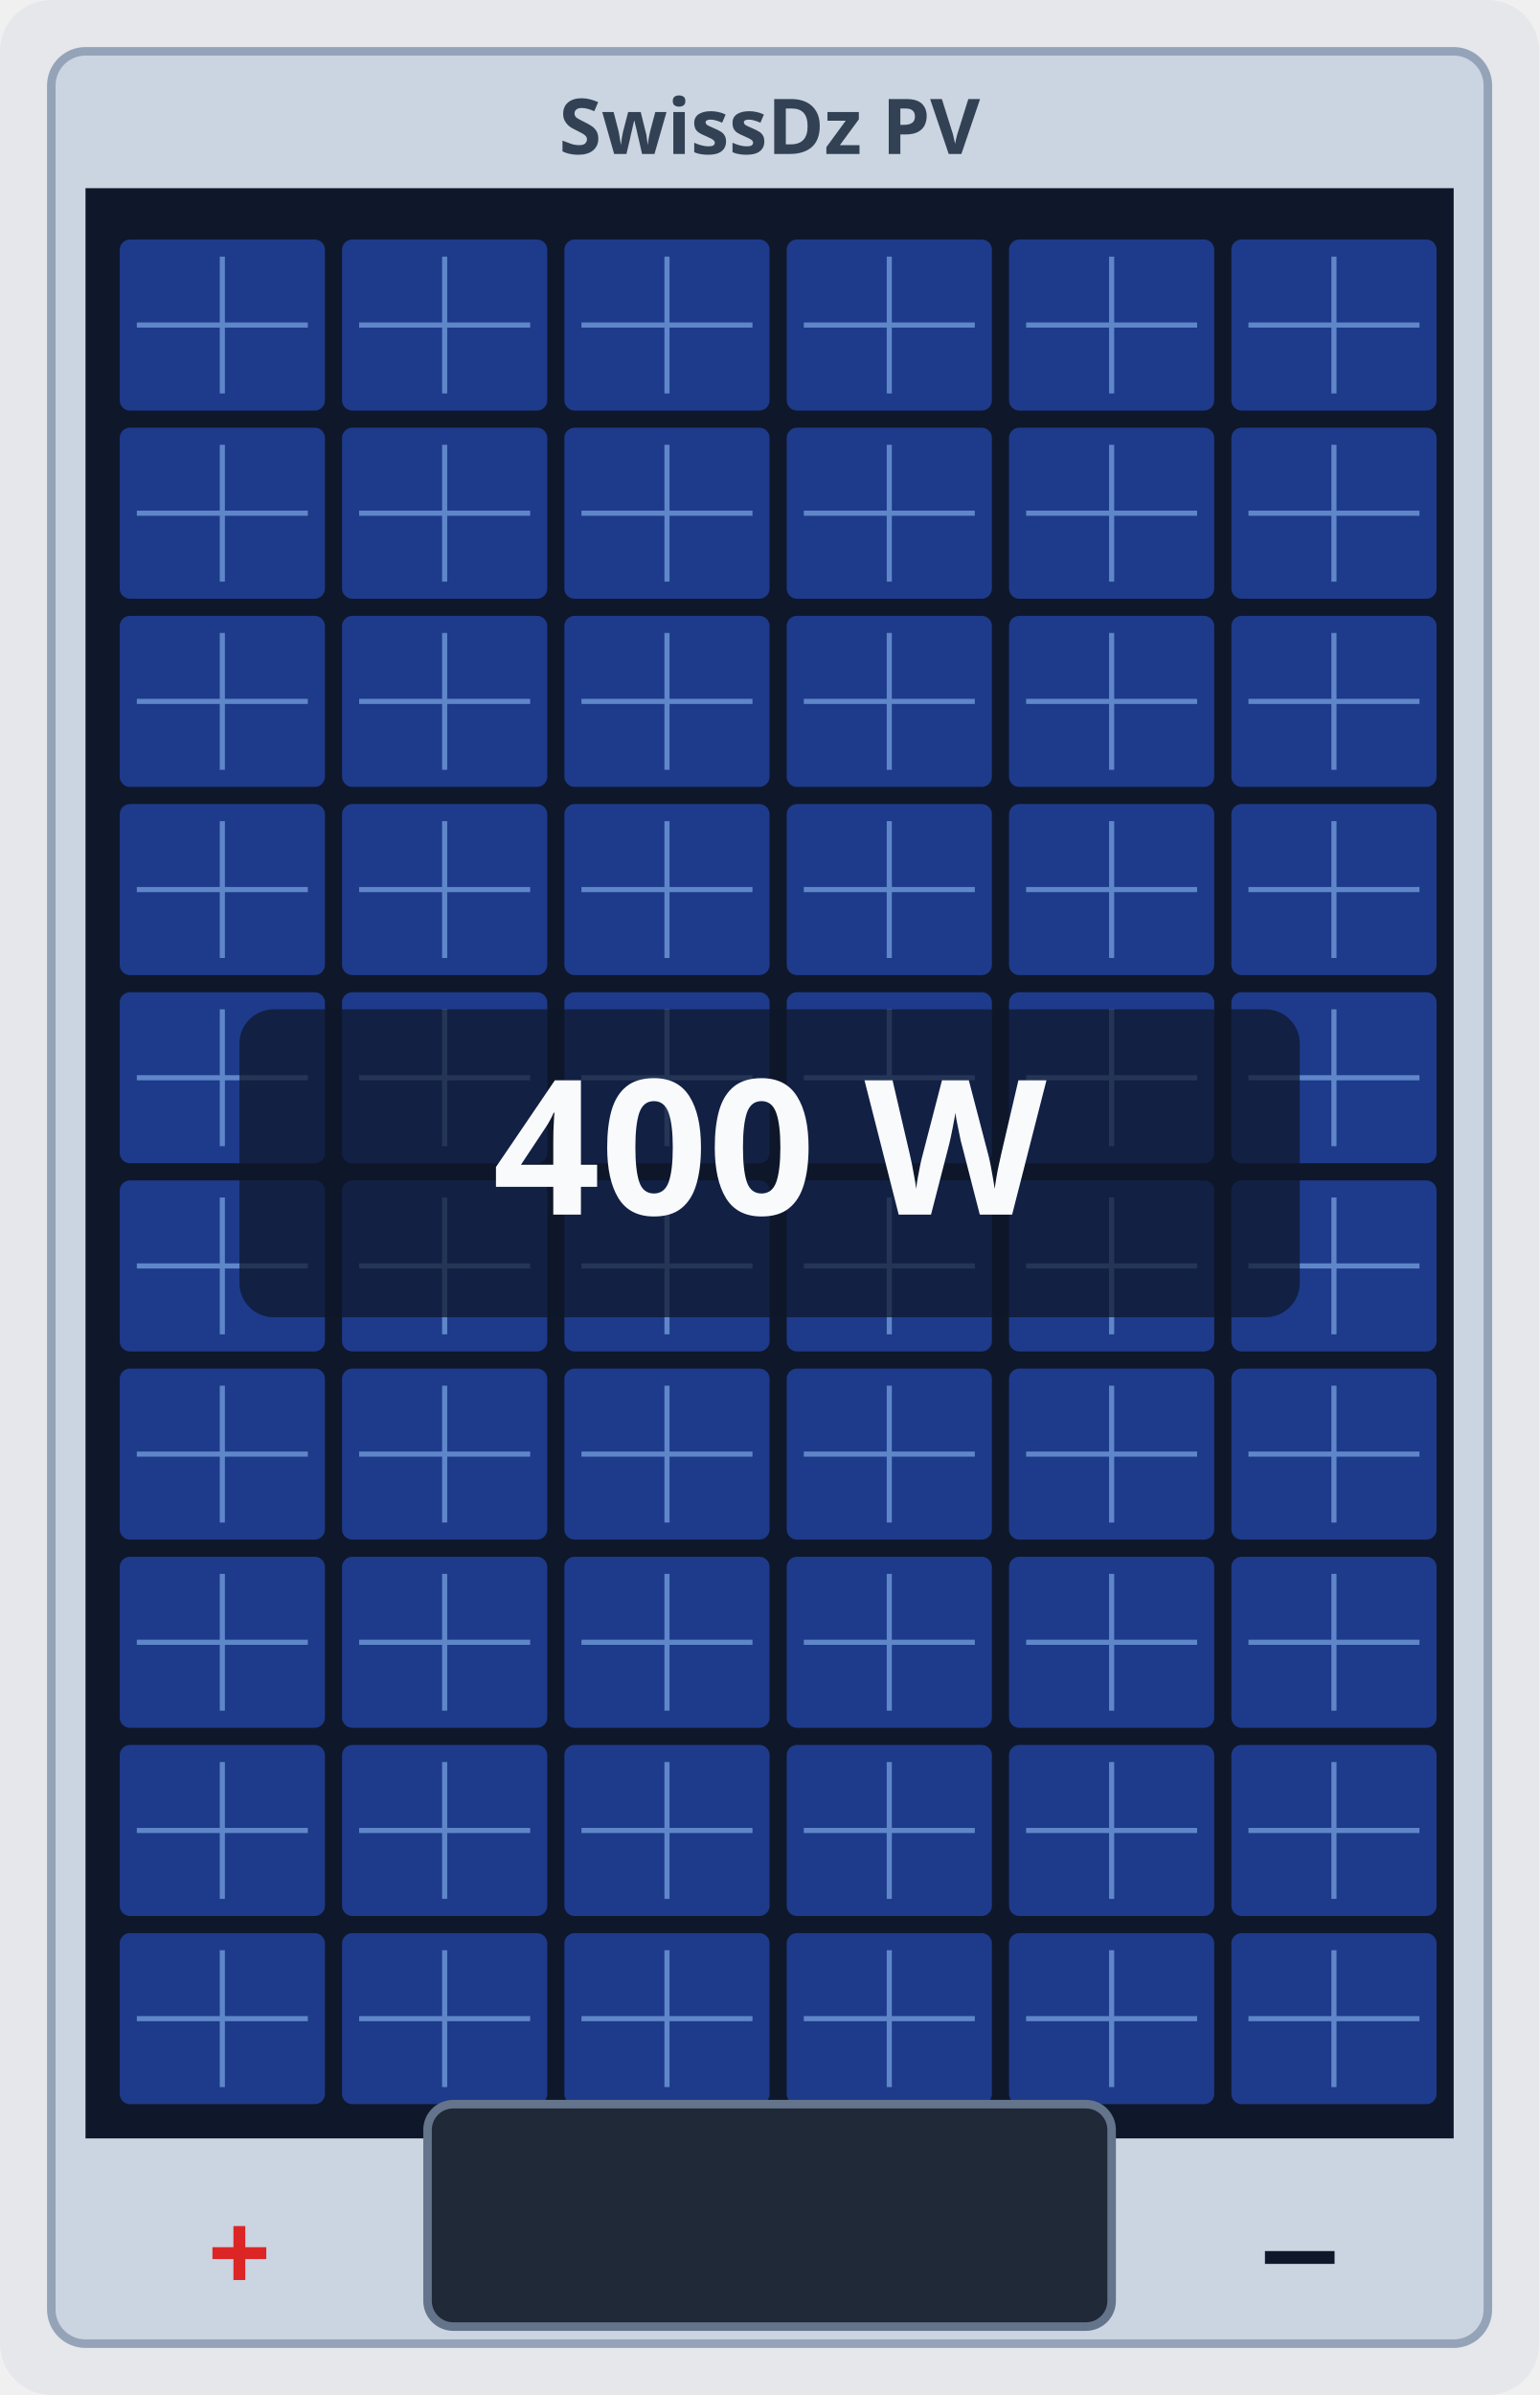
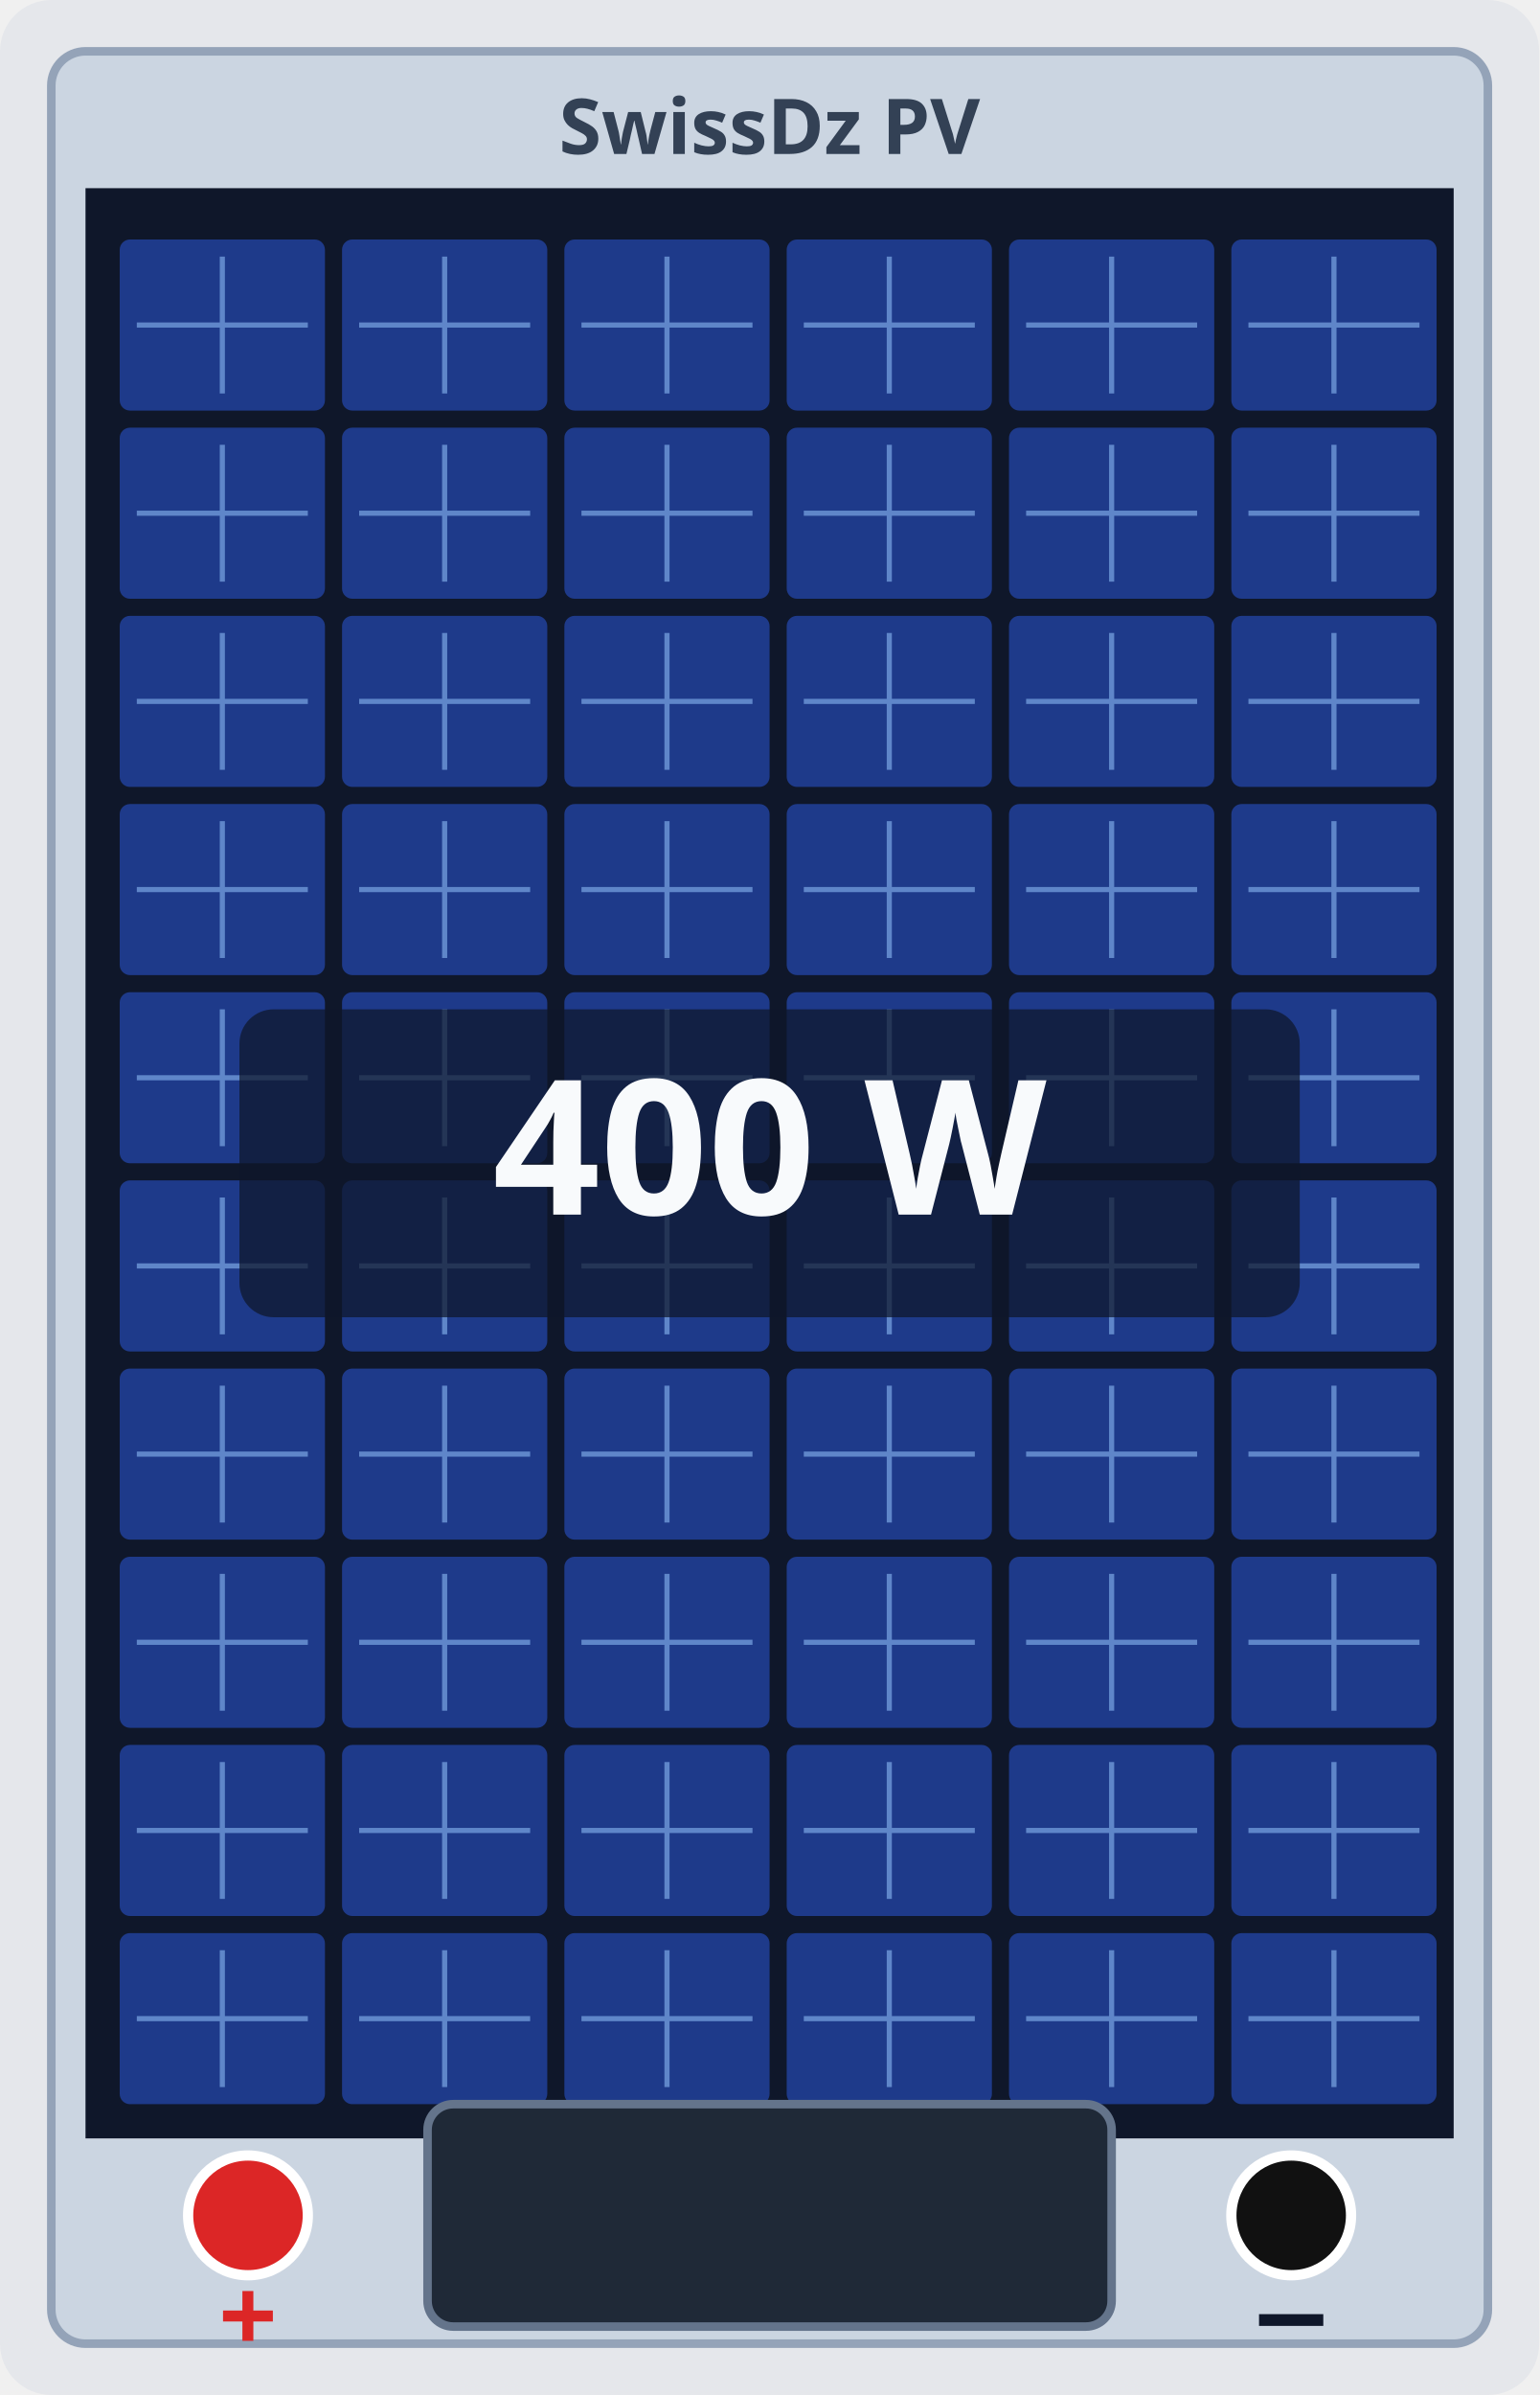
<svg xmlns="http://www.w3.org/2000/svg" viewBox="0 0 180 280">
  <rect width="180" height="280" rx="6" fill="#e5e7eb" />
  <rect x="6" y="6" width="168" height="268" rx="4" fill="#cbd5e1" stroke="#94a3b8" />
  <rect x="10" y="22" width="160" height="228" fill="#0f172a" />
  <rect x="14" y="28" width="24" height="20" rx="1.2" fill="#1e3a8a" />
  <path d="M16 38.0 H36 M26.0 30 V46" stroke="#93c5fd" stroke-width="0.6" opacity=".55" />
  <rect x="40" y="28" width="24" height="20" rx="1.2" fill="#1e3a8a" />
  <path d="M42 38.0 H62 M52.0 30 V46" stroke="#93c5fd" stroke-width="0.6" opacity=".55" />
  <rect x="66" y="28" width="24" height="20" rx="1.2" fill="#1e3a8a" />
  <path d="M68 38.0 H88 M78.0 30 V46" stroke="#93c5fd" stroke-width="0.6" opacity=".55" />
  <rect x="92" y="28" width="24" height="20" rx="1.2" fill="#1e3a8a" />
  <path d="M94 38.0 H114 M104.0 30 V46" stroke="#93c5fd" stroke-width="0.6" opacity=".55" />
  <rect x="118" y="28" width="24" height="20" rx="1.2" fill="#1e3a8a" />
  <path d="M120 38.0 H140 M130.0 30 V46" stroke="#93c5fd" stroke-width="0.6" opacity=".55" />
  <rect x="144" y="28" width="24" height="20" rx="1.2" fill="#1e3a8a" />
  <path d="M146 38.0 H166 M156.0 30 V46" stroke="#93c5fd" stroke-width="0.6" opacity=".55" />
  <rect x="14" y="50" width="24" height="20" rx="1.2" fill="#1e3a8a" />
  <path d="M16 60.0 H36 M26.0 52 V68" stroke="#93c5fd" stroke-width="0.6" opacity=".55" />
  <rect x="40" y="50" width="24" height="20" rx="1.2" fill="#1e3a8a" />
  <path d="M42 60.0 H62 M52.0 52 V68" stroke="#93c5fd" stroke-width="0.6" opacity=".55" />
  <rect x="66" y="50" width="24" height="20" rx="1.2" fill="#1e3a8a" />
  <path d="M68 60.0 H88 M78.0 52 V68" stroke="#93c5fd" stroke-width="0.6" opacity=".55" />
  <rect x="92" y="50" width="24" height="20" rx="1.2" fill="#1e3a8a" />
  <path d="M94 60.0 H114 M104.0 52 V68" stroke="#93c5fd" stroke-width="0.6" opacity=".55" />
  <rect x="118" y="50" width="24" height="20" rx="1.2" fill="#1e3a8a" />
  <path d="M120 60.0 H140 M130.0 52 V68" stroke="#93c5fd" stroke-width="0.6" opacity=".55" />
  <rect x="144" y="50" width="24" height="20" rx="1.2" fill="#1e3a8a" />
  <path d="M146 60.0 H166 M156.0 52 V68" stroke="#93c5fd" stroke-width="0.6" opacity=".55" />
  <rect x="14" y="72" width="24" height="20" rx="1.2" fill="#1e3a8a" />
  <path d="M16 82.0 H36 M26.0 74 V90" stroke="#93c5fd" stroke-width="0.6" opacity=".55" />
  <rect x="40" y="72" width="24" height="20" rx="1.2" fill="#1e3a8a" />
  <path d="M42 82.0 H62 M52.0 74 V90" stroke="#93c5fd" stroke-width="0.6" opacity=".55" />
  <rect x="66" y="72" width="24" height="20" rx="1.2" fill="#1e3a8a" />
  <path d="M68 82.0 H88 M78.0 74 V90" stroke="#93c5fd" stroke-width="0.6" opacity=".55" />
  <rect x="92" y="72" width="24" height="20" rx="1.2" fill="#1e3a8a" />
  <path d="M94 82.0 H114 M104.0 74 V90" stroke="#93c5fd" stroke-width="0.6" opacity=".55" />
  <rect x="118" y="72" width="24" height="20" rx="1.2" fill="#1e3a8a" />
  <path d="M120 82.0 H140 M130.0 74 V90" stroke="#93c5fd" stroke-width="0.6" opacity=".55" />
  <rect x="144" y="72" width="24" height="20" rx="1.2" fill="#1e3a8a" />
  <path d="M146 82.0 H166 M156.0 74 V90" stroke="#93c5fd" stroke-width="0.6" opacity=".55" />
  <rect x="14" y="94" width="24" height="20" rx="1.2" fill="#1e3a8a" />
  <path d="M16 104.0 H36 M26.0 96 V112" stroke="#93c5fd" stroke-width="0.6" opacity=".55" />
  <rect x="40" y="94" width="24" height="20" rx="1.2" fill="#1e3a8a" />
  <path d="M42 104.0 H62 M52.0 96 V112" stroke="#93c5fd" stroke-width="0.6" opacity=".55" />
  <rect x="66" y="94" width="24" height="20" rx="1.2" fill="#1e3a8a" />
  <path d="M68 104.0 H88 M78.0 96 V112" stroke="#93c5fd" stroke-width="0.6" opacity=".55" />
  <rect x="92" y="94" width="24" height="20" rx="1.2" fill="#1e3a8a" />
  <path d="M94 104.0 H114 M104.0 96 V112" stroke="#93c5fd" stroke-width="0.6" opacity=".55" />
  <rect x="118" y="94" width="24" height="20" rx="1.2" fill="#1e3a8a" />
  <path d="M120 104.0 H140 M130.0 96 V112" stroke="#93c5fd" stroke-width="0.6" opacity=".55" />
  <rect x="144" y="94" width="24" height="20" rx="1.2" fill="#1e3a8a" />
  <path d="M146 104.0 H166 M156.0 96 V112" stroke="#93c5fd" stroke-width="0.6" opacity=".55" />
  <rect x="14" y="116" width="24" height="20" rx="1.2" fill="#1e3a8a" />
  <path d="M16 126.0 H36 M26.0 118 V134" stroke="#93c5fd" stroke-width="0.6" opacity=".55" />
  <rect x="40" y="116" width="24" height="20" rx="1.2" fill="#1e3a8a" />
  <path d="M42 126.0 H62 M52.0 118 V134" stroke="#93c5fd" stroke-width="0.6" opacity=".55" />
  <rect x="66" y="116" width="24" height="20" rx="1.2" fill="#1e3a8a" />
  <path d="M68 126.0 H88 M78.0 118 V134" stroke="#93c5fd" stroke-width="0.6" opacity=".55" />
  <rect x="92" y="116" width="24" height="20" rx="1.2" fill="#1e3a8a" />
  <path d="M94 126.0 H114 M104.0 118 V134" stroke="#93c5fd" stroke-width="0.6" opacity=".55" />
  <rect x="118" y="116" width="24" height="20" rx="1.2" fill="#1e3a8a" />
  <path d="M120 126.0 H140 M130.0 118 V134" stroke="#93c5fd" stroke-width="0.6" opacity=".55" />
  <rect x="144" y="116" width="24" height="20" rx="1.2" fill="#1e3a8a" />
  <path d="M146 126.0 H166 M156.0 118 V134" stroke="#93c5fd" stroke-width="0.6" opacity=".55" />
  <rect x="14" y="138" width="24" height="20" rx="1.2" fill="#1e3a8a" />
  <path d="M16 148.0 H36 M26.0 140 V156" stroke="#93c5fd" stroke-width="0.6" opacity=".55" />
  <rect x="40" y="138" width="24" height="20" rx="1.2" fill="#1e3a8a" />
  <path d="M42 148.0 H62 M52.0 140 V156" stroke="#93c5fd" stroke-width="0.6" opacity=".55" />
  <rect x="66" y="138" width="24" height="20" rx="1.2" fill="#1e3a8a" />
  <path d="M68 148.0 H88 M78.0 140 V156" stroke="#93c5fd" stroke-width="0.6" opacity=".55" />
  <rect x="92" y="138" width="24" height="20" rx="1.2" fill="#1e3a8a" />
  <path d="M94 148.0 H114 M104.0 140 V156" stroke="#93c5fd" stroke-width="0.6" opacity=".55" />
  <rect x="118" y="138" width="24" height="20" rx="1.2" fill="#1e3a8a" />
  <path d="M120 148.0 H140 M130.0 140 V156" stroke="#93c5fd" stroke-width="0.6" opacity=".55" />
  <rect x="144" y="138" width="24" height="20" rx="1.2" fill="#1e3a8a" />
  <path d="M146 148.0 H166 M156.0 140 V156" stroke="#93c5fd" stroke-width="0.6" opacity=".55" />
  <rect x="14" y="160" width="24" height="20" rx="1.2" fill="#1e3a8a" />
  <path d="M16 170.0 H36 M26.0 162 V178" stroke="#93c5fd" stroke-width="0.6" opacity=".55" />
  <rect x="40" y="160" width="24" height="20" rx="1.2" fill="#1e3a8a" />
  <path d="M42 170.0 H62 M52.0 162 V178" stroke="#93c5fd" stroke-width="0.6" opacity=".55" />
  <rect x="66" y="160" width="24" height="20" rx="1.2" fill="#1e3a8a" />
  <path d="M68 170.0 H88 M78.0 162 V178" stroke="#93c5fd" stroke-width="0.6" opacity=".55" />
  <rect x="92" y="160" width="24" height="20" rx="1.2" fill="#1e3a8a" />
  <path d="M94 170.0 H114 M104.0 162 V178" stroke="#93c5fd" stroke-width="0.6" opacity=".55" />
  <rect x="118" y="160" width="24" height="20" rx="1.2" fill="#1e3a8a" />
  <path d="M120 170.0 H140 M130.0 162 V178" stroke="#93c5fd" stroke-width="0.6" opacity=".55" />
  <rect x="144" y="160" width="24" height="20" rx="1.2" fill="#1e3a8a" />
  <path d="M146 170.0 H166 M156.0 162 V178" stroke="#93c5fd" stroke-width="0.6" opacity=".55" />
  <rect x="14" y="182" width="24" height="20" rx="1.2" fill="#1e3a8a" />
  <path d="M16 192.0 H36 M26.0 184 V200" stroke="#93c5fd" stroke-width="0.6" opacity=".55" />
  <rect x="40" y="182" width="24" height="20" rx="1.2" fill="#1e3a8a" />
  <path d="M42 192.0 H62 M52.0 184 V200" stroke="#93c5fd" stroke-width="0.6" opacity=".55" />
  <rect x="66" y="182" width="24" height="20" rx="1.2" fill="#1e3a8a" />
  <path d="M68 192.0 H88 M78.0 184 V200" stroke="#93c5fd" stroke-width="0.6" opacity=".55" />
  <rect x="92" y="182" width="24" height="20" rx="1.2" fill="#1e3a8a" />
  <path d="M94 192.0 H114 M104.0 184 V200" stroke="#93c5fd" stroke-width="0.6" opacity=".55" />
  <rect x="118" y="182" width="24" height="20" rx="1.2" fill="#1e3a8a" />
  <path d="M120 192.0 H140 M130.0 184 V200" stroke="#93c5fd" stroke-width="0.6" opacity=".55" />
  <rect x="144" y="182" width="24" height="20" rx="1.2" fill="#1e3a8a" />
  <path d="M146 192.0 H166 M156.0 184 V200" stroke="#93c5fd" stroke-width="0.6" opacity=".55" />
  <rect x="14" y="204" width="24" height="20" rx="1.2" fill="#1e3a8a" />
  <path d="M16 214.0 H36 M26.0 206 V222" stroke="#93c5fd" stroke-width="0.6" opacity=".55" />
  <rect x="40" y="204" width="24" height="20" rx="1.2" fill="#1e3a8a" />
  <path d="M42 214.0 H62 M52.0 206 V222" stroke="#93c5fd" stroke-width="0.6" opacity=".55" />
  <rect x="66" y="204" width="24" height="20" rx="1.2" fill="#1e3a8a" />
  <path d="M68 214.0 H88 M78.0 206 V222" stroke="#93c5fd" stroke-width="0.6" opacity=".55" />
  <rect x="92" y="204" width="24" height="20" rx="1.2" fill="#1e3a8a" />
  <path d="M94 214.0 H114 M104.0 206 V222" stroke="#93c5fd" stroke-width="0.6" opacity=".55" />
  <rect x="118" y="204" width="24" height="20" rx="1.2" fill="#1e3a8a" />
  <path d="M120 214.0 H140 M130.0 206 V222" stroke="#93c5fd" stroke-width="0.6" opacity=".55" />
  <rect x="144" y="204" width="24" height="20" rx="1.2" fill="#1e3a8a" />
  <path d="M146 214.0 H166 M156.0 206 V222" stroke="#93c5fd" stroke-width="0.6" opacity=".55" />
  <rect x="14" y="226" width="24" height="20" rx="1.2" fill="#1e3a8a" />
  <path d="M16 236.0 H36 M26.0 228 V244" stroke="#93c5fd" stroke-width="0.6" opacity=".55" />
  <rect x="40" y="226" width="24" height="20" rx="1.2" fill="#1e3a8a" />
  <path d="M42 236.0 H62 M52.0 228 V244" stroke="#93c5fd" stroke-width="0.6" opacity=".55" />
  <rect x="66" y="226" width="24" height="20" rx="1.2" fill="#1e3a8a" />
  <path d="M68 236.0 H88 M78.0 228 V244" stroke="#93c5fd" stroke-width="0.6" opacity=".55" />
  <rect x="92" y="226" width="24" height="20" rx="1.2" fill="#1e3a8a" />
  <path d="M94 236.0 H114 M104.0 228 V244" stroke="#93c5fd" stroke-width="0.6" opacity=".55" />
  <rect x="118" y="226" width="24" height="20" rx="1.2" fill="#1e3a8a" />
  <path d="M120 236.0 H140 M130.0 228 V244" stroke="#93c5fd" stroke-width="0.6" opacity=".55" />
  <rect x="144" y="226" width="24" height="20" rx="1.2" fill="#1e3a8a" />
  <path d="M146 236.0 H166 M156.0 228 V244" stroke="#93c5fd" stroke-width="0.6" opacity=".55" />
  <g id="pv-polarity-terminals">
    <rect x="50" y="246" width="80" height="26" rx="3" fill="#1f2937" stroke="#64748b" />
+     <circle cx="29" cy="259" r="7" fill="#dc2626" stroke="#fff" stroke-width="1.2" />
+     <circle cx="151" cy="259" r="7" fill="#111" stroke="#fff" stroke-width="1.2" />
  </g>
  <g id="pv-polarity-edge">
-     <text x="28" y="268" text-anchor="middle" font-family="system-ui,sans-serif" font-size="13" font-weight="800" fill="#dc2626">+</text>
-     <text x="152" y="268" text-anchor="middle" font-family="system-ui,sans-serif" font-size="13" font-weight="800" fill="#0f172a">−</text>
+     <text x="29" y="275" text-anchor="middle" font-family="system-ui,sans-serif" font-size="12" font-weight="800" fill="#dc2626">+</text>
+     <text x="151" y="275" text-anchor="middle" font-family="system-ui,sans-serif" font-size="12" font-weight="800" fill="#0f172a">−</text>
  </g>
  <rect x="28" y="118" width="124" height="36" rx="4" fill="#0f172a" fill-opacity=".72" />
  <text x="90" y="142" text-anchor="middle" font-family="system-ui,sans-serif" font-size="22" font-weight="800" fill="#f8fafc">400 W</text>
  <text x="90" y="18" text-anchor="middle" font-family="system-ui,sans-serif" font-size="9" font-weight="700" fill="#334155">SwissDz PV</text>
</svg>
